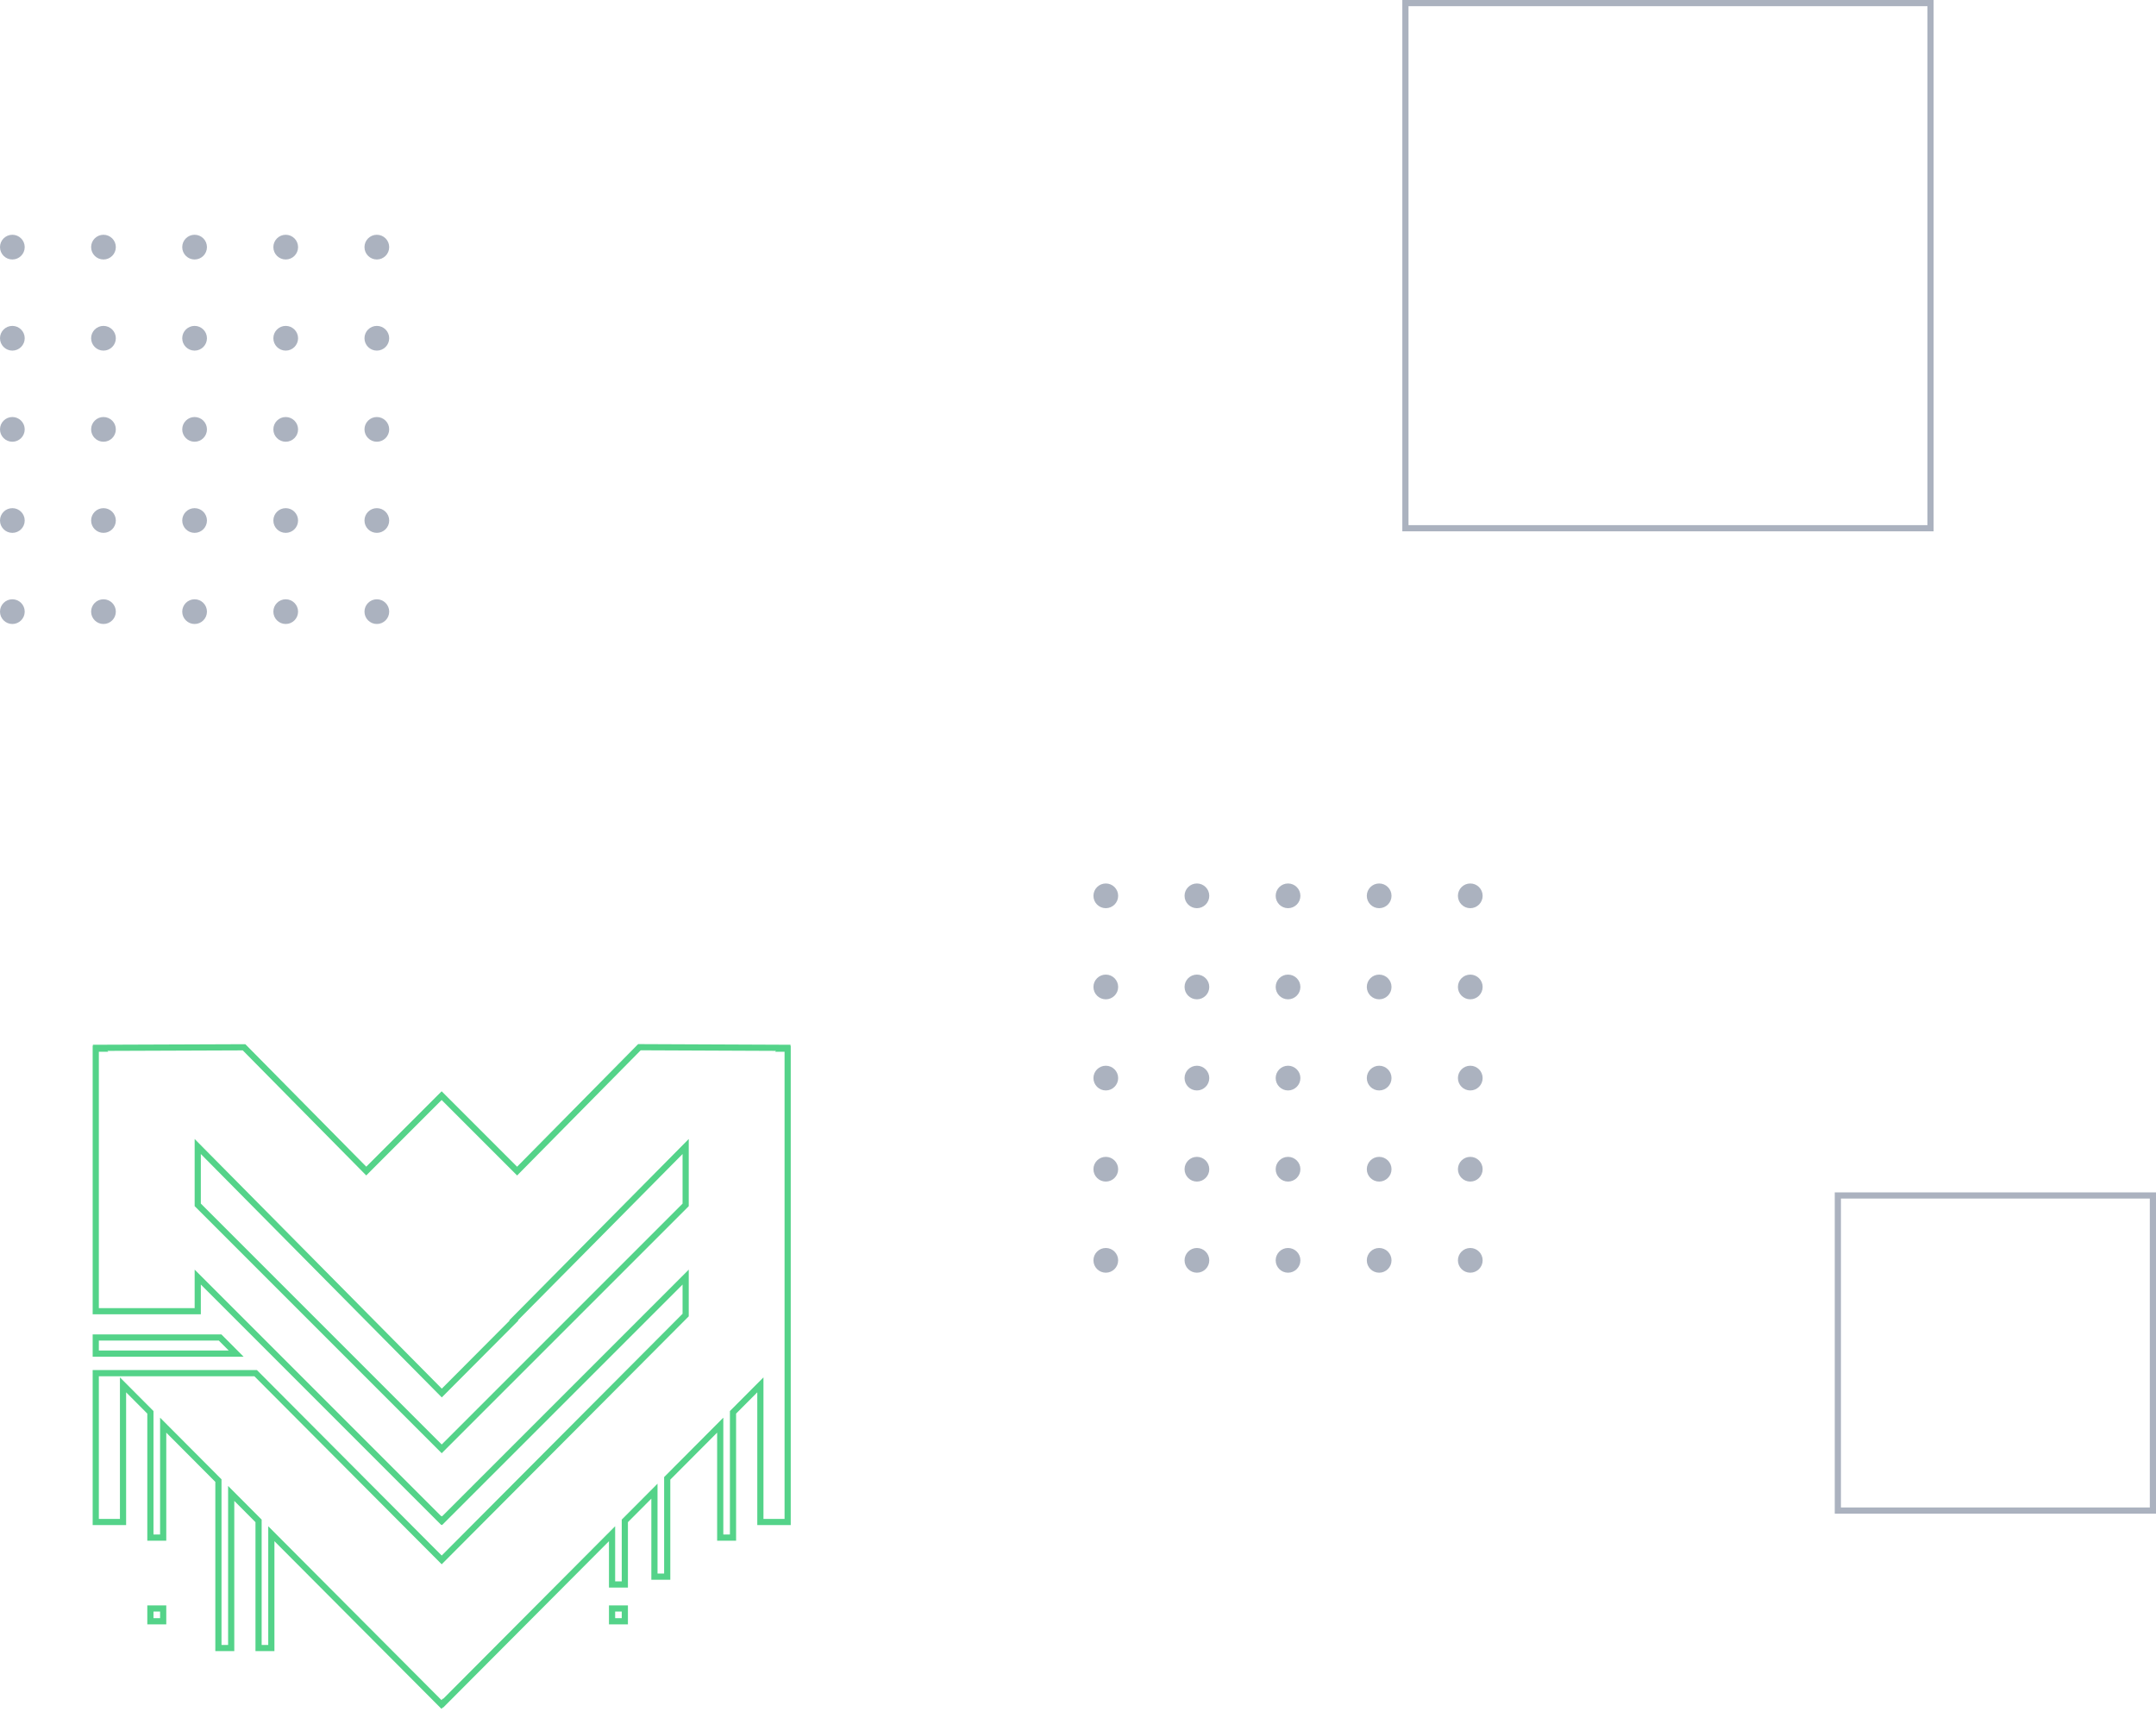
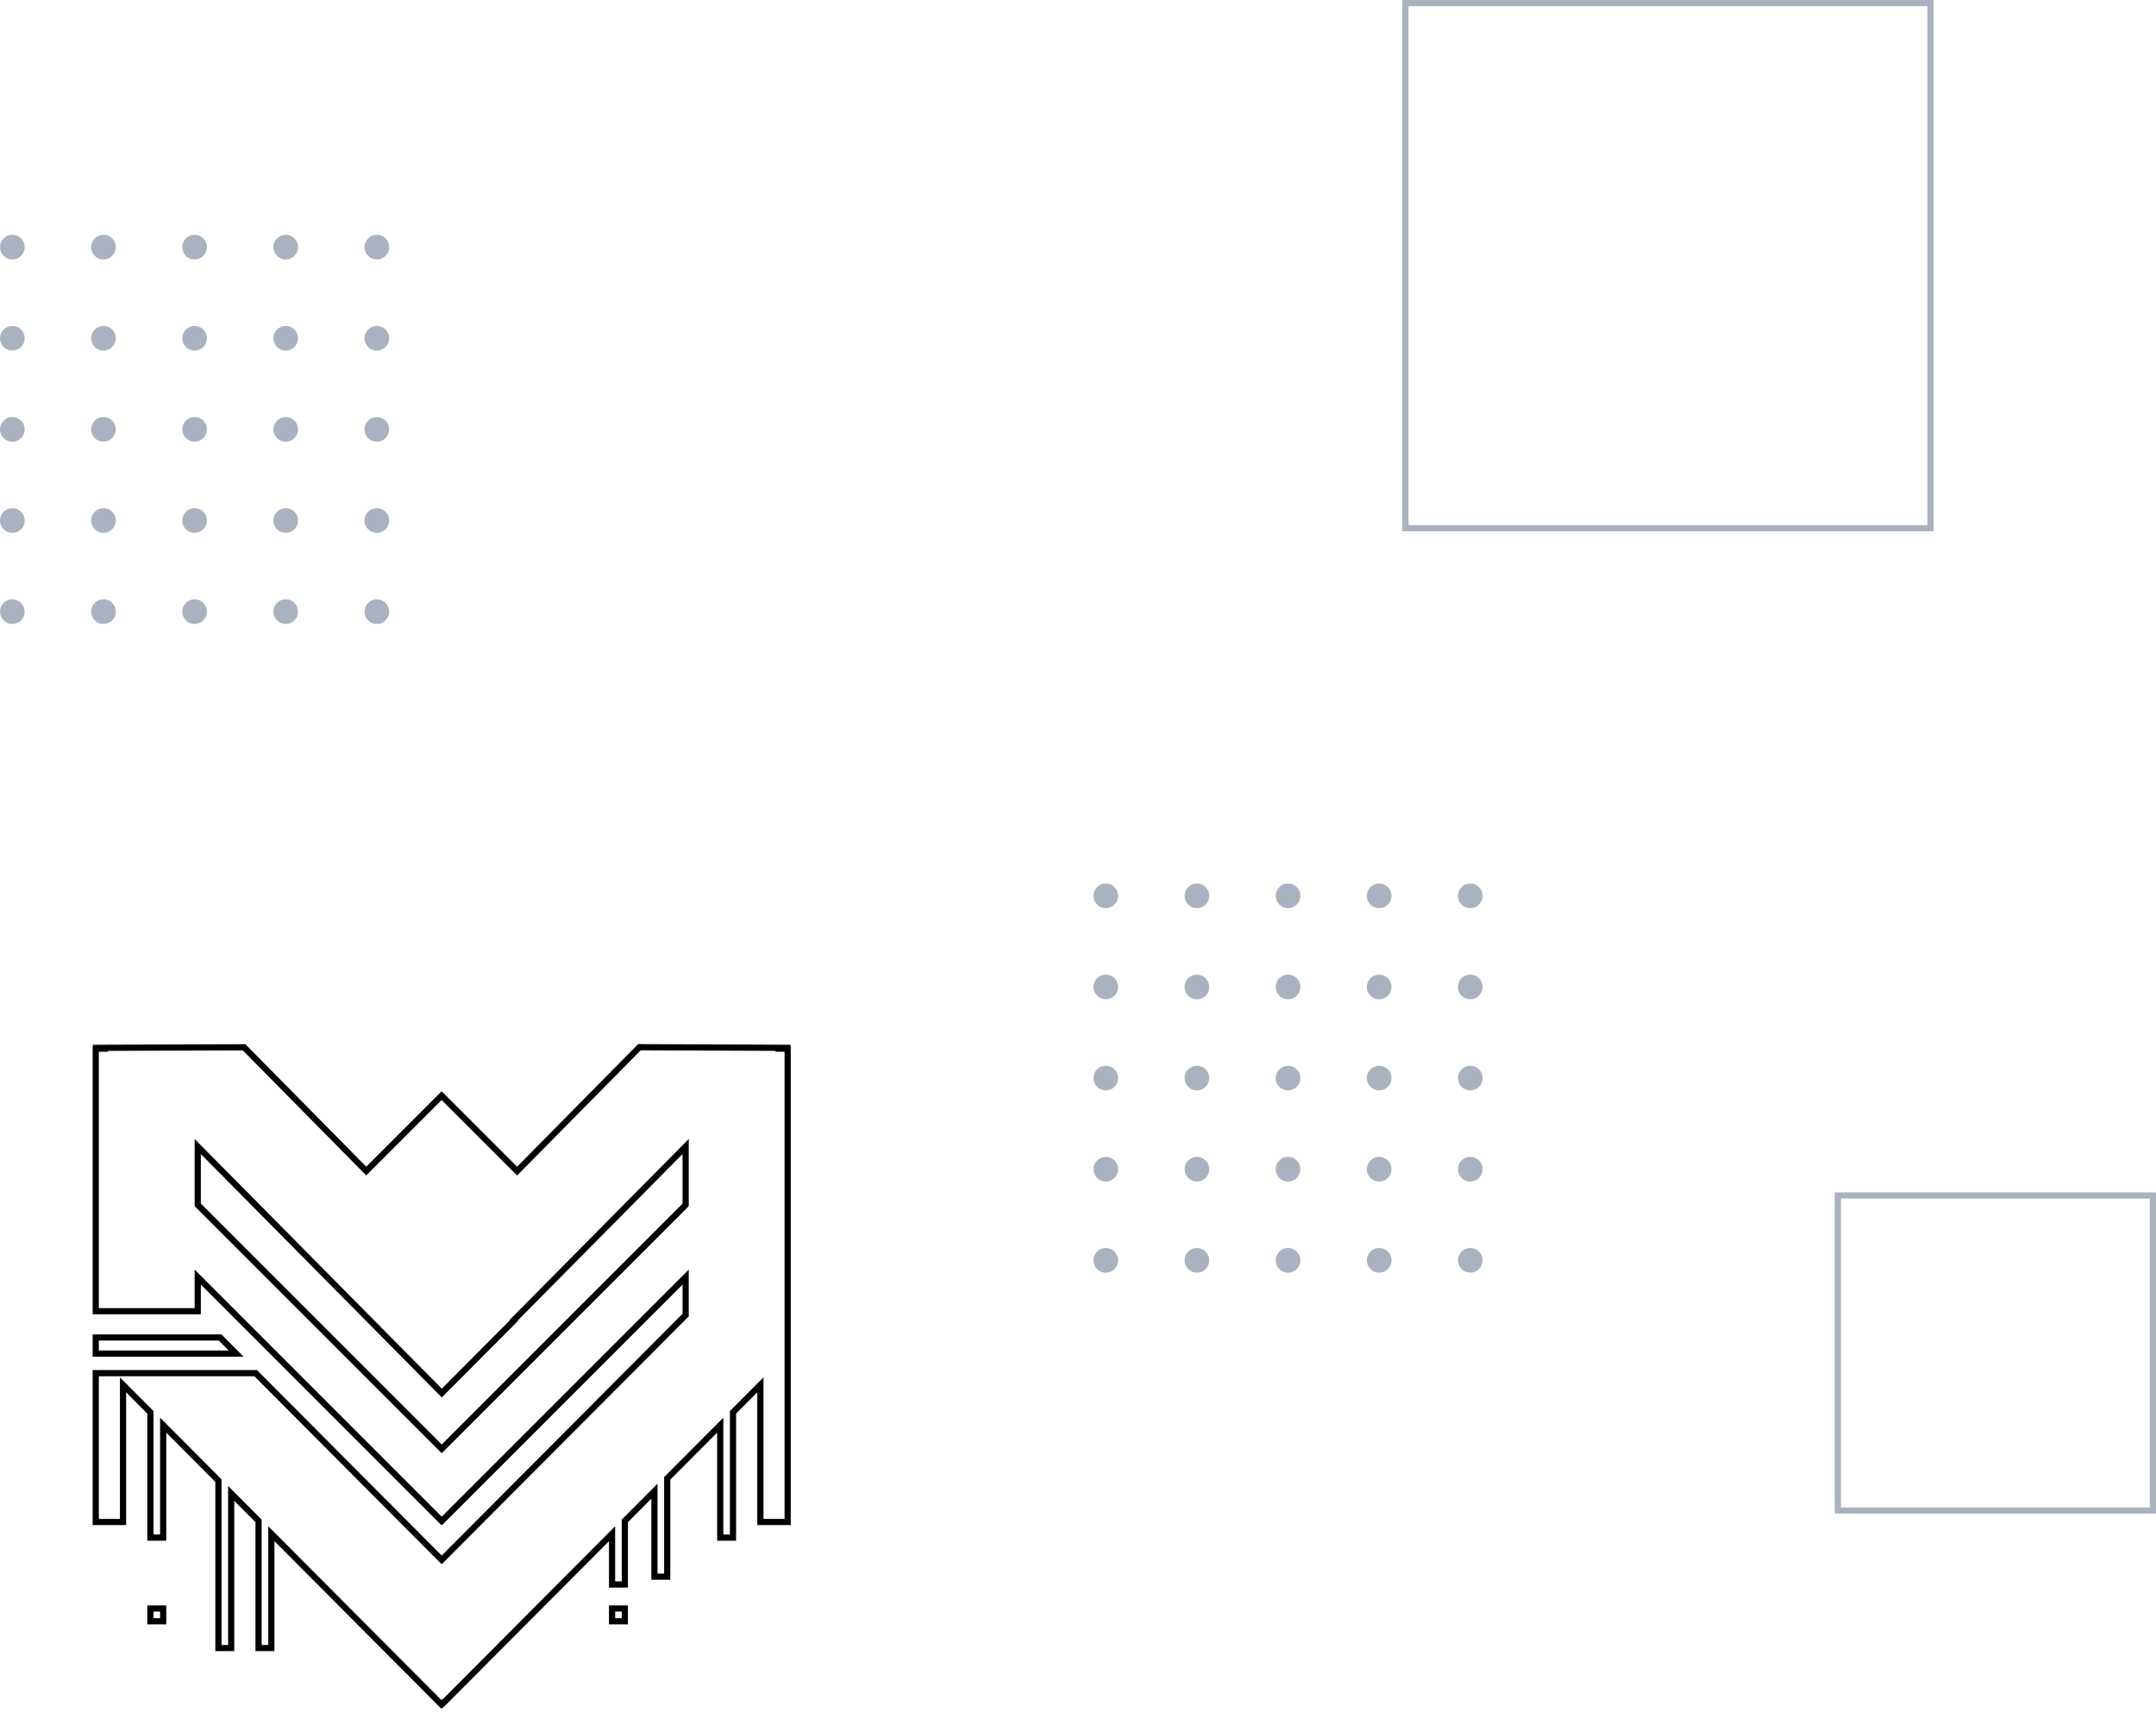
<svg xmlns="http://www.w3.org/2000/svg" viewBox="0 0 349 277" fill="none">
  <circle cx="2" cy="40" r="2" fill="#ABB2BF" />
  <circle cx="16.75" cy="40" r="2" fill="#ABB2BF" />
  <circle cx="31.5" cy="40" r="2" fill="#ABB2BF" />
  <circle cx="46.25" cy="40" r="2" fill="#ABB2BF" />
  <circle cx="61" cy="40" r="2" fill="#ABB2BF" />
  <circle cx="2" cy="54.75" r="2" fill="#ABB2BF" />
  <circle cx="16.75" cy="54.75" r="2" fill="#ABB2BF" />
  <circle cx="31.5" cy="54.75" r="2" fill="#ABB2BF" />
  <circle cx="46.25" cy="54.75" r="2" fill="#ABB2BF" />
  <circle cx="61" cy="54.75" r="2" fill="#ABB2BF" />
  <circle cx="2" cy="69.5" r="2" fill="#ABB2BF" />
  <circle cx="16.75" cy="69.5" r="2" fill="#ABB2BF" />
  <circle cx="31.5" cy="69.5" r="2" fill="#ABB2BF" />
  <circle cx="46.25" cy="69.5" r="2" fill="#ABB2BF" />
  <circle cx="61" cy="69.5" r="2" fill="#ABB2BF" />
  <circle cx="2" cy="84.25" r="2" fill="#ABB2BF" />
  <circle cx="16.75" cy="84.25" r="2" fill="#ABB2BF" />
  <circle cx="31.5" cy="84.25" r="2" fill="#ABB2BF" />
  <circle cx="46.25" cy="84.25" r="2" fill="#ABB2BF" />
  <circle cx="61" cy="84.25" r="2" fill="#ABB2BF" />
  <circle cx="2" cy="99" r="2" fill="#ABB2BF" />
  <circle cx="16.75" cy="99" r="2" fill="#ABB2BF" />
  <circle cx="31.5" cy="99" r="2" fill="#ABB2BF" />
  <circle cx="46.25" cy="99" r="2" fill="#ABB2BF" />
  <circle cx="61" cy="99" r="2" fill="#ABB2BF" />
  <circle cx="179" cy="145" r="2" fill="#ABB2BF" />
  <circle cx="193.75" cy="145" r="2" fill="#ABB2BF" />
  <circle cx="208.5" cy="145" r="2" fill="#ABB2BF" />
  <circle cx="223.25" cy="145" r="2" fill="#ABB2BF" />
  <circle cx="238" cy="145" r="2" fill="#ABB2BF" />
  <circle cx="179" cy="159.75" r="2" fill="#ABB2BF" />
  <circle cx="193.75" cy="159.75" r="2" fill="#ABB2BF" />
  <circle cx="208.5" cy="159.75" r="2" fill="#ABB2BF" />
  <circle cx="223.25" cy="159.75" r="2" fill="#ABB2BF" />
  <circle cx="238" cy="159.75" r="2" fill="#ABB2BF" />
  <circle cx="179" cy="174.5" r="2" fill="#ABB2BF" />
  <circle cx="193.75" cy="174.5" r="2" fill="#ABB2BF" />
  <circle cx="208.5" cy="174.5" r="2" fill="#ABB2BF" />
  <circle cx="223.25" cy="174.5" r="2" fill="#ABB2BF" />
  <circle cx="238" cy="174.5" r="2" fill="#ABB2BF" />
  <circle cx="179" cy="189.25" r="2" fill="#ABB2BF" />
  <circle cx="193.75" cy="189.25" r="2" fill="#ABB2BF" />
  <circle cx="208.5" cy="189.25" r="2" fill="#ABB2BF" />
  <circle cx="223.25" cy="189.25" r="2" fill="#ABB2BF" />
  <circle cx="238" cy="189.25" r="2" fill="#ABB2BF" />
  <circle cx="179" cy="204" r="2" fill="#ABB2BF" />
  <circle cx="193.75" cy="204" r="2" fill="#ABB2BF" />
  <circle cx="208.5" cy="204" r="2" fill="#ABB2BF" />
  <circle cx="223.25" cy="204" r="2" fill="#ABB2BF" />
  <circle cx="238" cy="204" r="2" fill="#ABB2BF" />
  <rect x="297.5" y="193.5" width="51" height="51" stroke="#ABB2BF" />
  <rect x="227.5" y="0.5" width="85" height="85" stroke="#ABB2BF" />
-   <path d="M103.506 169.501L126.806 169.601L126.675 169.733H127.5L127.5 246.353H123.085V225.363V224.153L122.23 225.01L118.801 228.452L118.655 228.598V228.805V248.88H116.586V231.885V230.675L115.732 231.532L108.151 239.141L108.005 239.287V239.494V255.198H105.936V242.574V241.363L105.082 242.221L101.291 246.025L101.145 246.171V246.378V256.462H99.077V249.458V248.248L98.222 249.105L71.735 275.688L71.692 275.645L71.457 275.881L44.778 249.105L43.923 248.248V249.458V266.751H41.855V246.378V246.171L41.709 246.025L38.279 242.583L37.425 241.726V242.936V266.751H35.356V239.856V239.649L35.21 239.503L27.268 231.532L26.414 230.675V231.885V248.88H24.345V228.805V228.598L24.199 228.452L20.77 225.01L19.915 224.153V225.363V246.353H15.5V222.262H41.383L71.146 252.133L71.5 252.488L71.854 252.133L110.845 213.001L110.99 212.855V212.648V207.919V206.712L110.137 207.566L71.553 246.15L71.47 246.067L71.419 246.118L32.863 207.562L32.01 206.708V207.915V212.236H15.5L15.5 169.733H16.324L16.194 169.602L39.508 169.515L58.933 189.189L59.287 189.547L59.642 189.191L71.492 177.341L83.35 189.199L83.706 189.555L84.059 189.197L103.506 169.501ZM32.01 194.813V195.02L32.156 195.167L71.148 234.159L71.502 234.513L71.856 234.159L110.844 195.171L110.99 195.024V194.817V186.791V185.575L110.135 186.439L83.487 213.354L83.139 213.705L83.191 213.757L71.515 225.476L32.865 186.439L32.01 185.575V186.791V194.813ZM38.228 219.096H15.5V216.486H35.627L38.228 219.096ZM99.077 262.418V260.35H101.145V262.418H99.077ZM24.345 260.35H26.414V262.418H24.345V260.35Z" stroke="#54D389" />
+   <path d="M103.506 169.501L126.806 169.601L126.675 169.733H127.5L127.5 246.353H123.085V225.363V224.153L122.23 225.01L118.801 228.452L118.655 228.598V228.805V248.88H116.586V231.885V230.675L115.732 231.532L108.151 239.141L108.005 239.287V239.494V255.198H105.936V242.574V241.363L105.082 242.221L101.291 246.025L101.145 246.171V246.378V256.462H99.077V249.458V248.248L98.222 249.105L71.735 275.688L71.692 275.645L71.457 275.881L44.778 249.105L43.923 248.248V249.458V266.751H41.855V246.378V246.171L41.709 246.025L38.279 242.583L37.425 241.726V242.936V266.751H35.356V239.856V239.649L35.21 239.503L27.268 231.532L26.414 230.675V231.885V248.88H24.345V228.805V228.598L24.199 228.452L20.77 225.01L19.915 224.153V225.363V246.353H15.5V222.262H41.383L71.146 252.133L71.5 252.488L71.854 252.133L110.845 213.001L110.99 212.855V212.648V207.919V206.712L110.137 207.566L71.553 246.15L71.47 246.067L71.419 246.118L32.863 207.562L32.01 206.708V207.915V212.236H15.5L15.5 169.733H16.324L16.194 169.602L39.508 169.515L58.933 189.189L59.287 189.547L59.642 189.191L71.492 177.341L83.35 189.199L83.706 189.555L84.059 189.197L103.506 169.501ZM32.01 194.813V195.02L32.156 195.167L71.148 234.159L71.502 234.513L71.856 234.159L110.844 195.171L110.99 195.024V194.817V186.791V185.575L110.135 186.439L83.487 213.354L83.139 213.705L83.191 213.757L71.515 225.476L32.865 186.439L32.01 185.575V186.791V194.813ZM38.228 219.096H15.5V216.486H35.627L38.228 219.096ZM99.077 262.418V260.35H101.145V262.418H99.077ZM24.345 260.35H26.414V262.418H24.345V260.35Z" stroke="currentColor" />
</svg>
